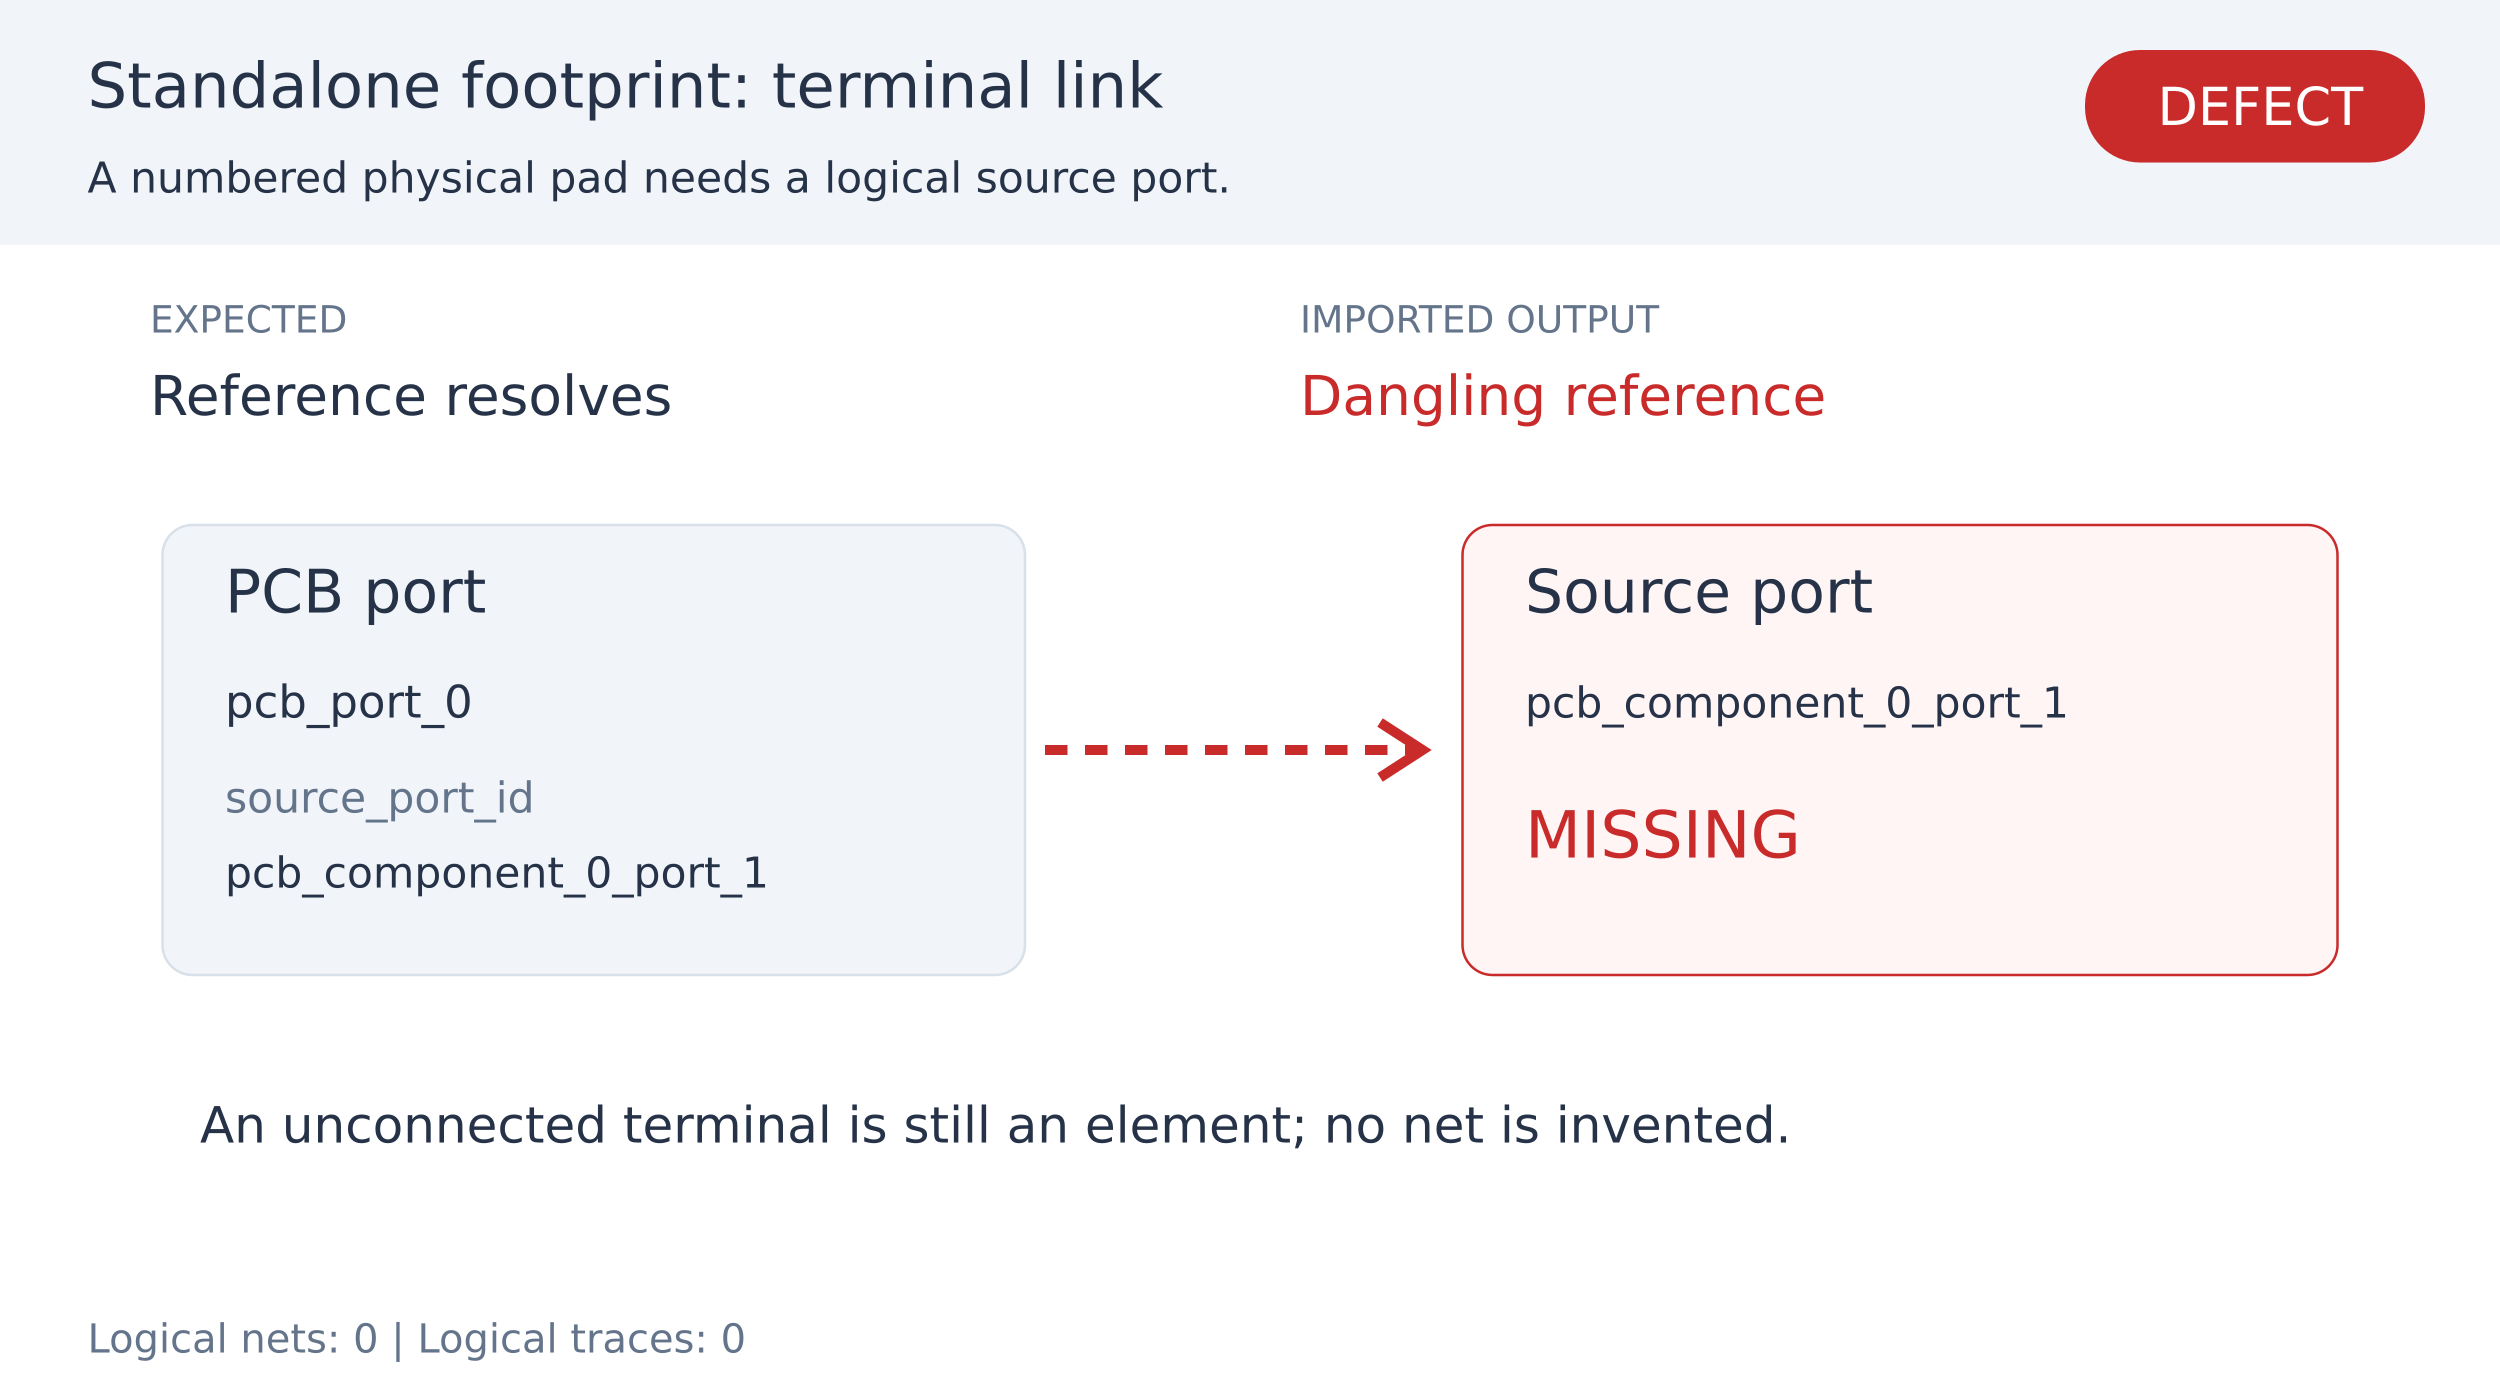
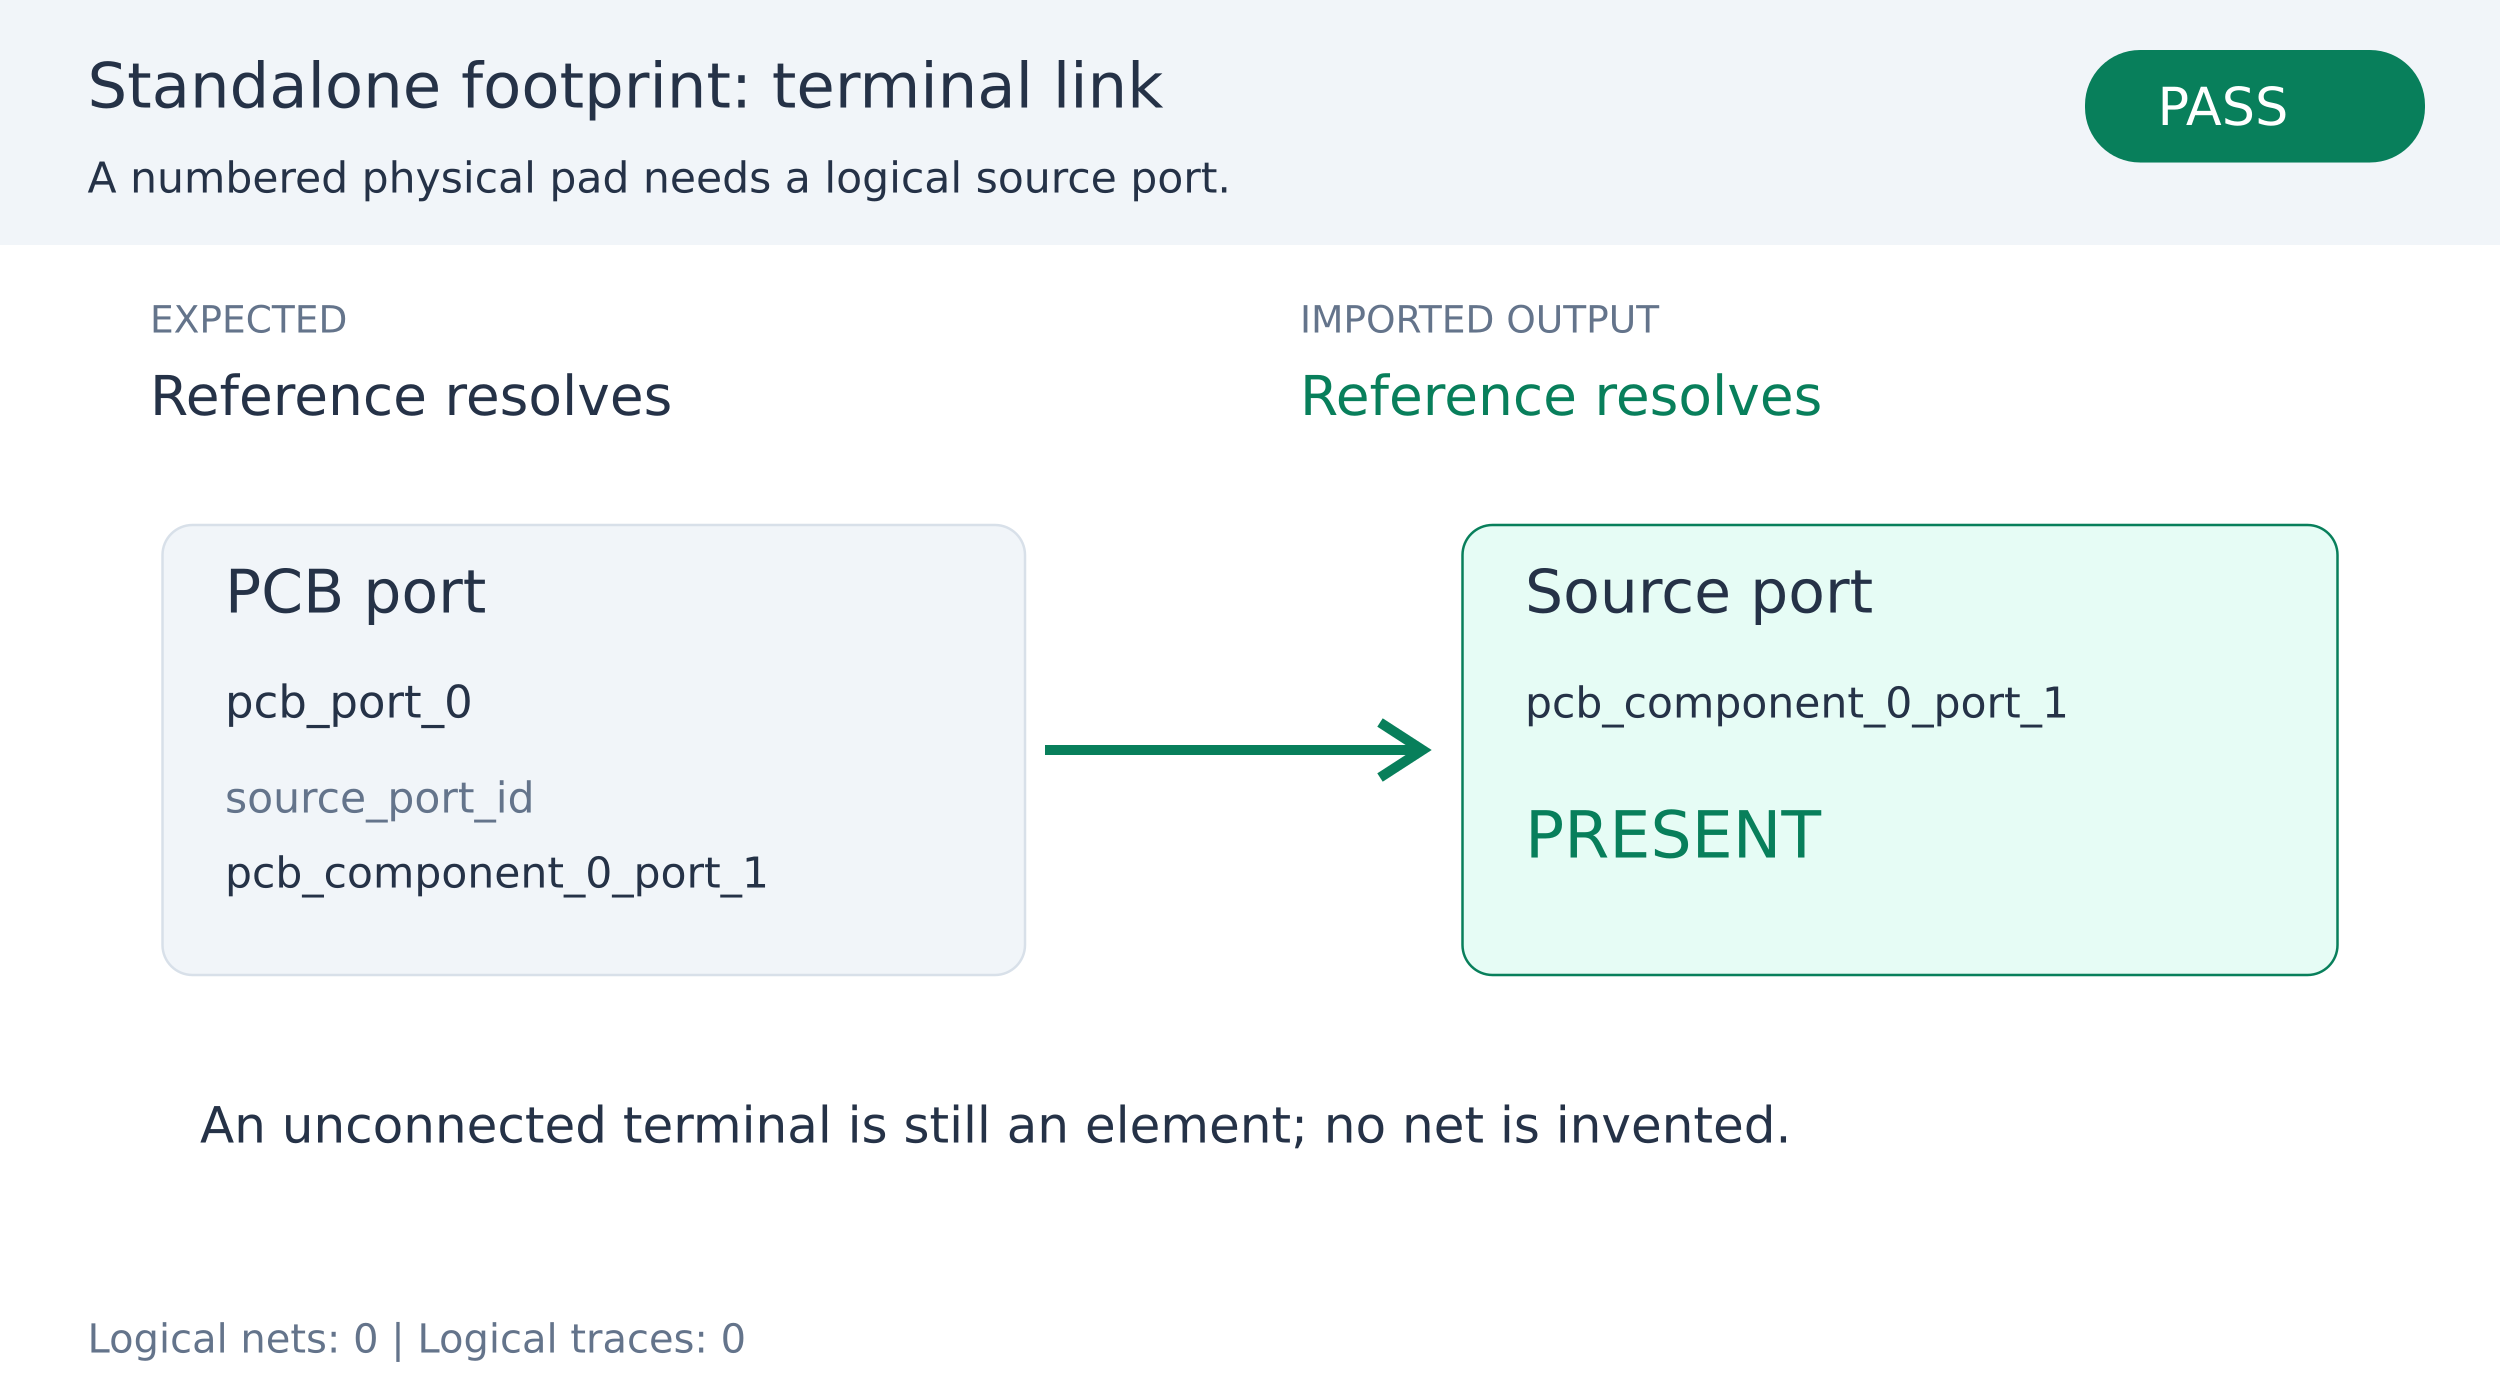
<svg xmlns="http://www.w3.org/2000/svg" width="1000" height="560" viewBox="0 0 1000 560">
  <rect width="1000" height="560" fill="#ffffff" />
  <g font-family="DejaVu Sans, Arial, sans-serif">
    <rect width="1000" height="98" fill="#f1f5f9" />
    <text x="35" y="43" font-size="25" fill="#253247">Standalone footprint: terminal link</text>
    <text x="35" y="77" font-size="17" fill="#253247">A numbered physical pad needs a logical source port.</text>
-     <rect x="834" y="20" width="136" height="45" rx="22" fill="#c92a2a" />
-     <text x="863" y="50" font-size="21" fill="white">DEFECT</text>
+     <rect x="834" y="20" width="136" height="45" rx="22" fill="#087f5b" />
+     <text x="863" y="50" font-size="21" fill="white">PASS</text>
    <text x="60" y="133" font-size="15" fill="#64748b">EXPECTED</text>
    <text x="60" y="166" font-size="22" fill="#253247">Reference resolves</text>
    <text x="520" y="133" font-size="15" fill="#64748b">IMPORTED OUTPUT</text>
-     <text x="520" y="166" font-size="22" fill="#c92a2a">Dangling reference</text>
+     <text x="520" y="166" font-size="22" fill="#087f5b">Reference resolves</text>
    <rect x="65" y="210" width="345" height="180" rx="12" fill="#f1f5f9" stroke="#d8e0e9" />
    <text x="90" y="245" font-size="24" fill="#253247">PCB port</text>
    <text x="90" y="287" font-size="18" fill="#253247">pcb_port_0</text>
    <text x="90" y="325" font-size="17" fill="#64748b">source_port_id</text>
    <text x="90" y="355" font-size="17" fill="#253247">pcb_component_0_port_1</text>
-     <path d="M 418 300 H 567" stroke="#c92a2a" stroke-width="4" stroke-dasharray="9 7" />
-     <path d="M 552 289 l 17 11 -17 11" fill="none" stroke="#c92a2a" stroke-width="4" />
-     <rect x="585" y="210" width="350" height="180" rx="12" fill="#fff5f5" stroke="#c92a2a" />
+     <path d="M 418 300 H 567" stroke="#087f5b" stroke-width="4" />
+     <path d="M 552 289 l 17 11 -17 11" fill="none" stroke="#087f5b" stroke-width="4" />
+     <rect x="585" y="210" width="350" height="180" rx="12" fill="#e6fcf5" stroke="#087f5b" />
    <text x="610" y="245" font-size="24" fill="#253247">Source port</text>
    <text x="610" y="287" font-size="17" fill="#253247">pcb_component_0_port_1</text>
-     <text x="610" y="343" font-size="26" fill="#c92a2a">MISSING</text>
+     <text x="610" y="343" font-size="26" fill="#087f5b">PRESENT</text>
    <text x="80" y="457" font-size="20" fill="#253247">An unconnected terminal is still an element; no net is invented.</text>
    <text x="35" y="541" font-size="16" fill="#64748b">Logical nets: 0   |   Logical traces: 0</text>
  </g>
</svg>
